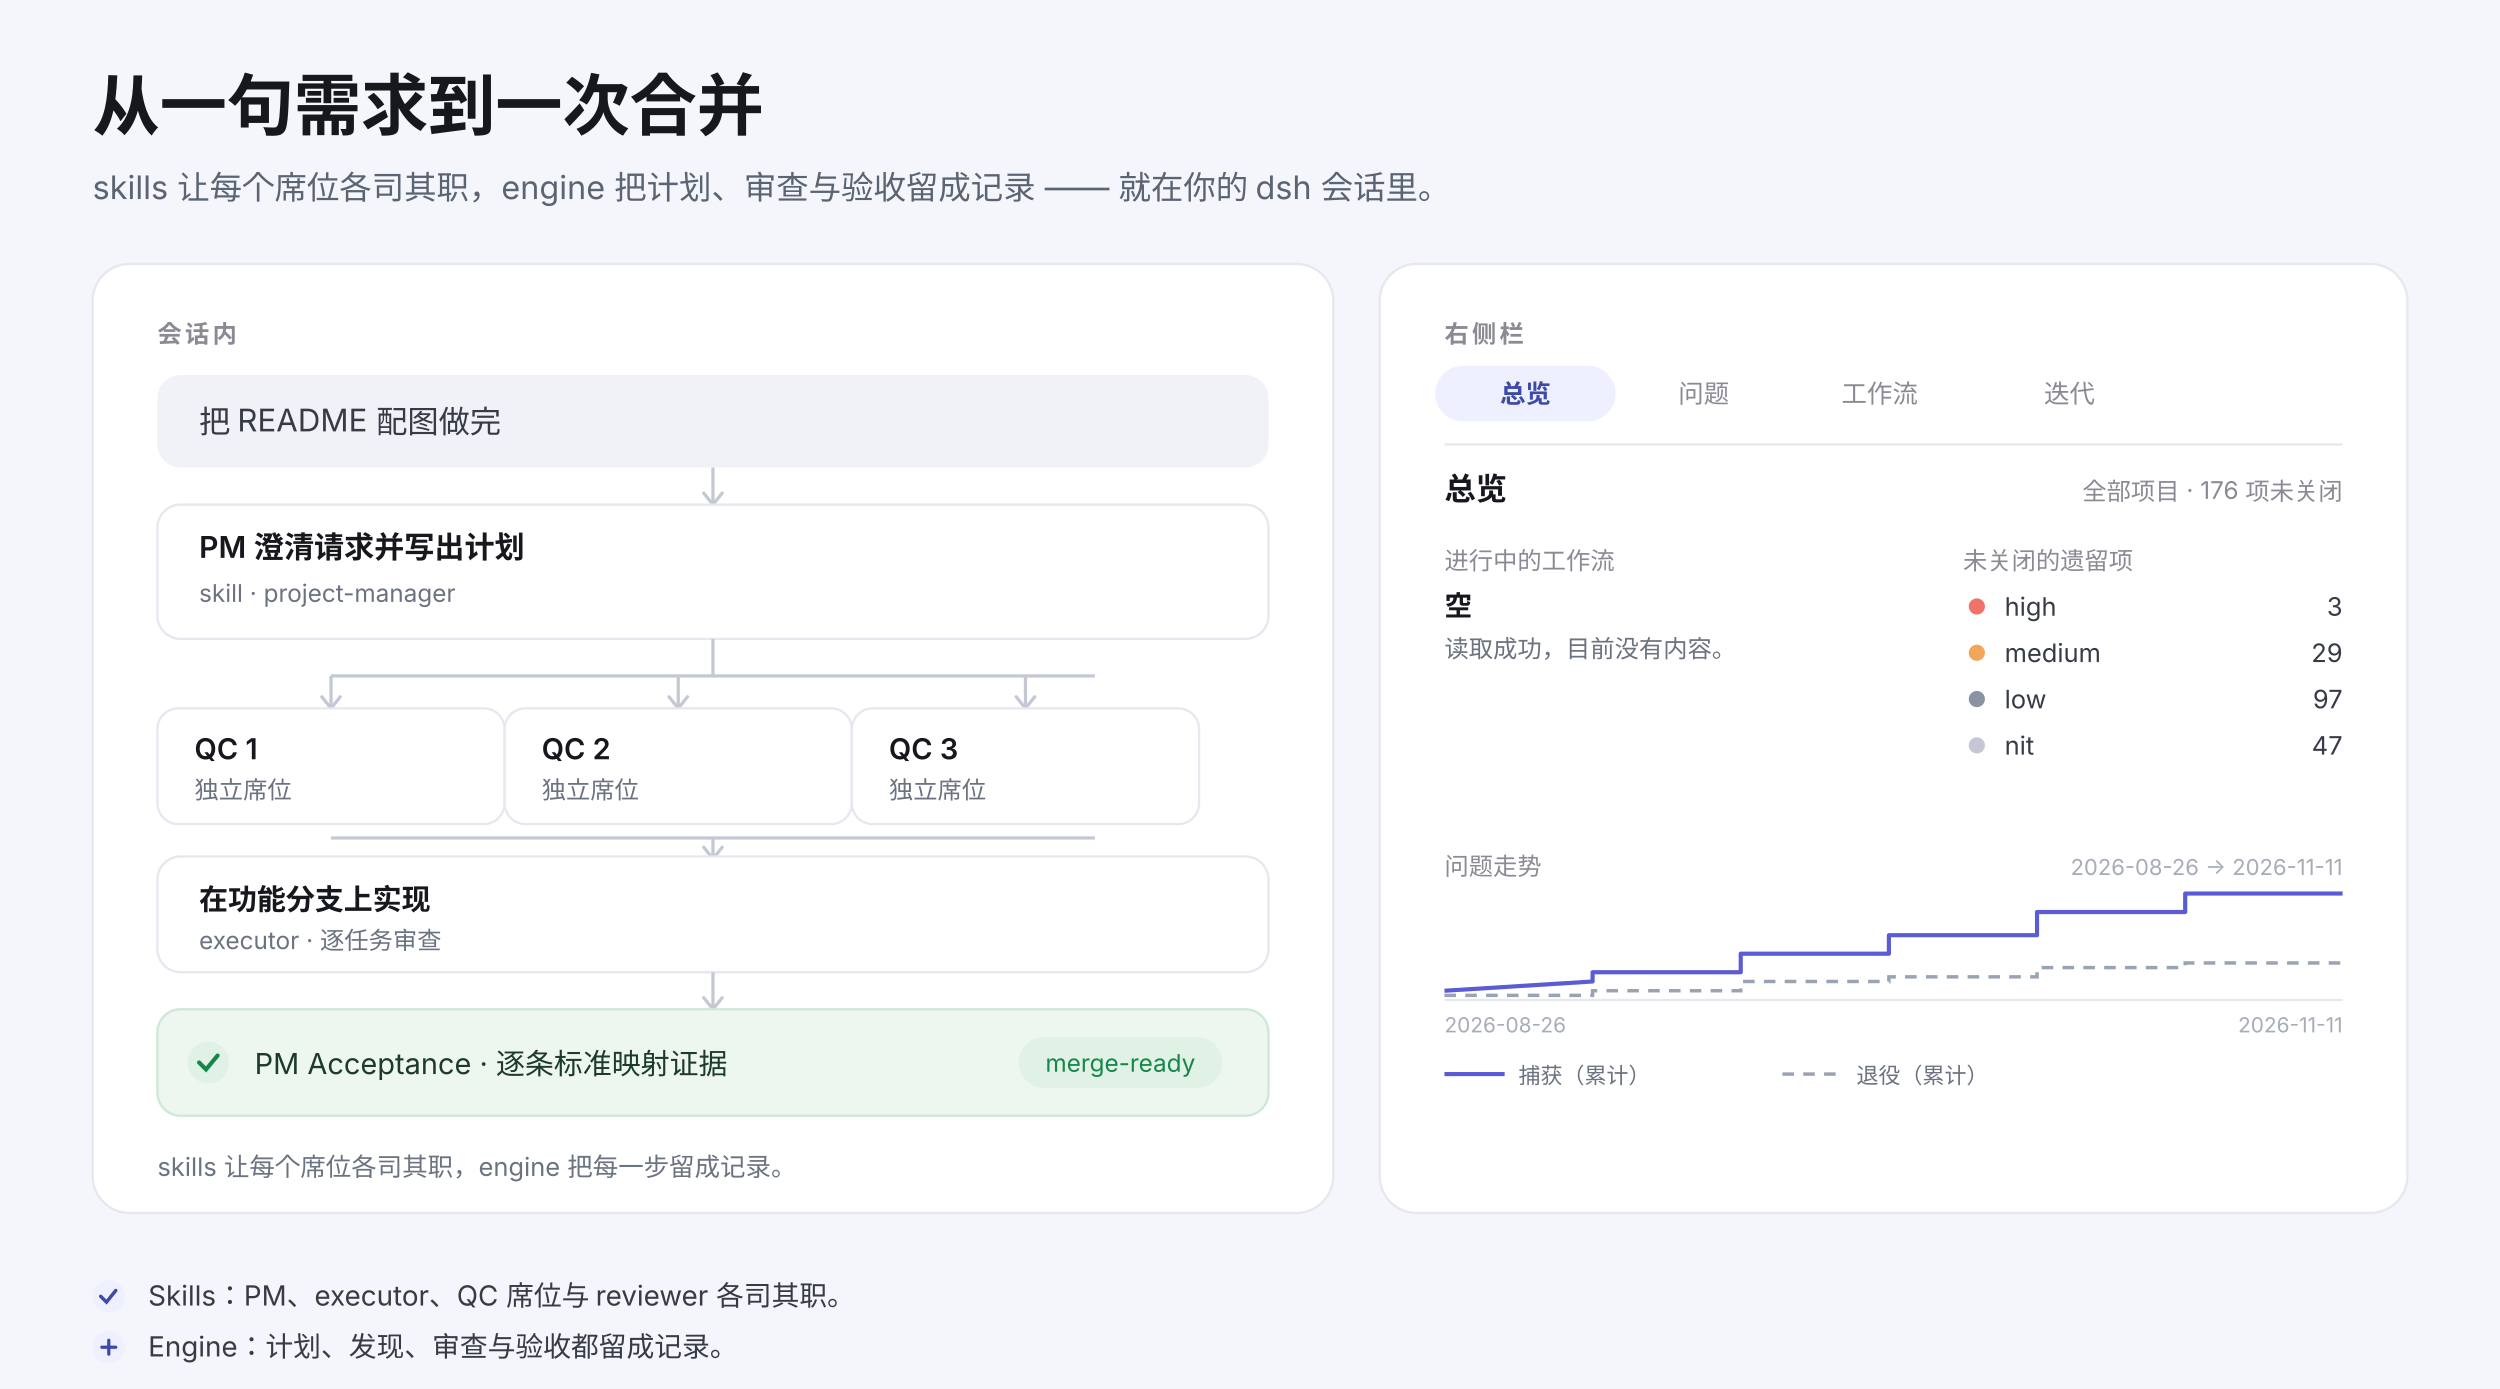
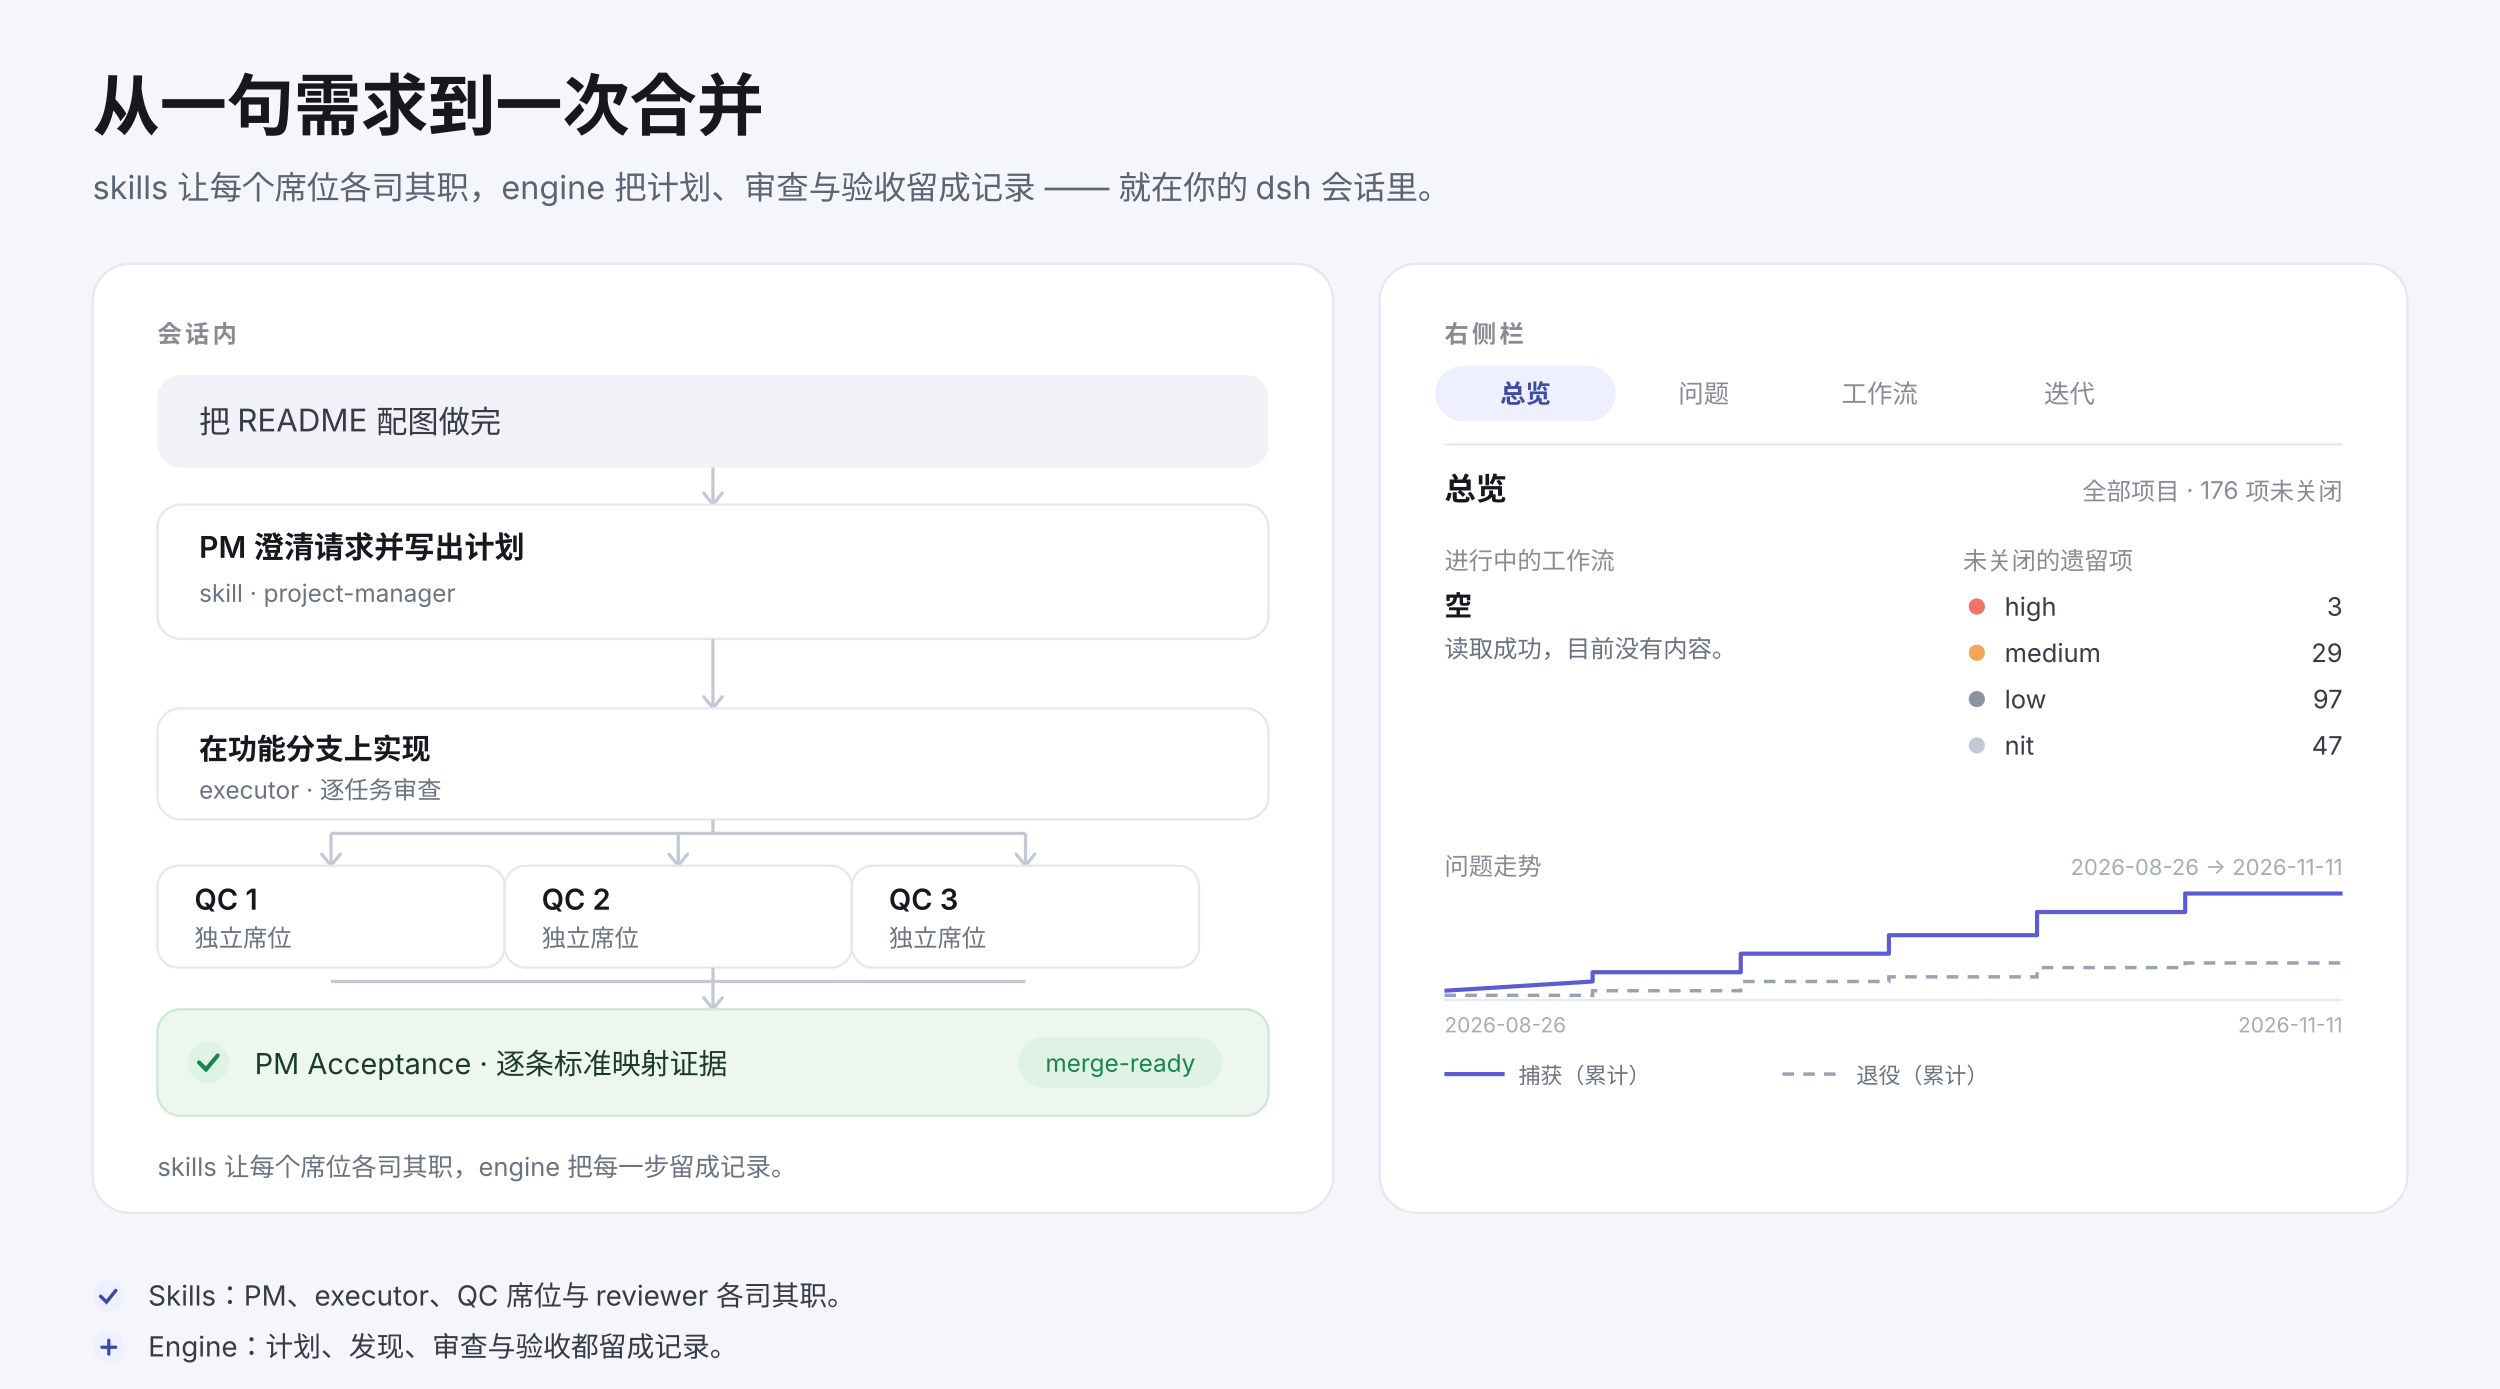
<svg xmlns="http://www.w3.org/2000/svg" width="1080" height="600" viewBox="0 0 1080 600" role="img" lang="zh-CN" aria-label="从一句需求到一次合并" font-family="-apple-system, 'SF Pro Text', 'Segoe UI', system-ui, 'PingFang SC', 'Microsoft YaHei', sans-serif">
  <rect width="1080" height="600" fill="#F5F6FC" />
  <text x="40" y="56" font-size="29" font-weight="600" fill="#16181D">从一句需求到一次合并</text>
  <text x="40" y="86" font-size="14" fill="#5B6472">skills 让每个席位各司其职，engine 把计划、审查与验收留成记录 —— 就在你的 dsh 会话里。</text>
  <rect x="40" y="114" width="536" height="410" rx="16" fill="#FFFFFF" stroke="#E6E7EF" />
  <text x="68" y="148" font-size="10.5" letter-spacing="1.4" font-weight="600" fill="#8A8A94">会话内</text>
  <rect x="68" y="162" width="480" height="40" rx="10" fill="#F1F2F8" />
  <text x="86" y="187" font-size="13.5" fill="#363B46">把 README 配图做完</text>
  <line x1="308" y1="202" x2="308" y2="218" stroke="#C3C8D4" stroke-width="1.4" />
  <path d="M304 213l4 5 4-5" stroke="#C3C8D4" stroke-width="1.4" fill="none" stroke-linecap="round" />
  <rect x="68" y="218" width="480" height="58" rx="10" fill="#FFFFFF" stroke="#E6E7EF" />
  <text x="86" y="241" font-size="13" font-weight="600" fill="#16181D">PM 澄清请求并写出计划</text>
  <text x="86" y="260" font-size="10.5" fill="#6B7280">skill · project-manager</text>
-   <line x1="308" y1="276" x2="308" y2="292" stroke="#C3C8D4" stroke-width="1.4" />
-   <line x1="143" y1="292" x2="473" y2="292" stroke="#C3C8D4" stroke-width="1.4" />
-   <line x1="143" y1="292" x2="143" y2="306" stroke="#C3C8D4" stroke-width="1.4" />
-   <path d="M139 301l4 5 4-5" stroke="#C3C8D4" stroke-width="1.4" fill="none" stroke-linecap="round" />
-   <rect x="68" y="306" width="150" height="50" rx="9" fill="#FFFFFF" stroke="#E6E7EF" />
-   <text x="84" y="328" font-size="12.5" font-weight="600" fill="#16181D">QC 1</text>
-   <text x="84" y="345" font-size="10.5" fill="#6B7280">独立席位</text>
-   <line x1="293" y1="292" x2="293" y2="306" stroke="#C3C8D4" stroke-width="1.4" />
-   <path d="M289 301l4 5 4-5" stroke="#C3C8D4" stroke-width="1.4" fill="none" stroke-linecap="round" />
-   <rect x="218" y="306" width="150" height="50" rx="9" fill="#FFFFFF" stroke="#E6E7EF" />
-   <text x="234" y="328" font-size="12.5" font-weight="600" fill="#16181D">QC 2</text>
-   <text x="234" y="345" font-size="10.5" fill="#6B7280">独立席位</text>
-   <line x1="443" y1="292" x2="443" y2="306" stroke="#C3C8D4" stroke-width="1.4" />
-   <path d="M439 301l4 5 4-5" stroke="#C3C8D4" stroke-width="1.4" fill="none" stroke-linecap="round" />
-   <rect x="368" y="306" width="150" height="50" rx="9" fill="#FFFFFF" stroke="#E6E7EF" />
-   <text x="384" y="328" font-size="12.5" font-weight="600" fill="#16181D">QC 3</text>
-   <text x="384" y="345" font-size="10.5" fill="#6B7280">独立席位</text>
-   <line x1="143" y1="362" x2="473" y2="362" stroke="#C3C8D4" stroke-width="1.4" />
-   <line x1="308" y1="362" x2="308" y2="370" stroke="#C3C8D4" stroke-width="1.4" />
-   <path d="M304 366l4 5 4-5" stroke="#C3C8D4" stroke-width="1.4" fill="none" stroke-linecap="round" />
-   <rect x="68" y="370" width="480" height="50" rx="10" fill="#FFFFFF" stroke="#E6E7EF" />
-   <text x="86" y="393" font-size="12.5" font-weight="600" fill="#16181D">在功能分支上实现</text>
-   <text x="86" y="410" font-size="10.5" fill="#6B7280">executor · 逐任务审查</text>
-   <line x1="308" y1="420" x2="308" y2="436" stroke="#C3C8D4" stroke-width="1.4" />
+   <line x1="308" y1="276" x2="308" y2="306" stroke="#C3C8D4" stroke-width="1.4" />
+   <path d="M304 301l4 5 4-5" stroke="#C3C8D4" stroke-width="1.4" fill="none" stroke-linecap="round" />
+   <rect x="68" y="306" width="480" height="48" rx="10" fill="#FFFFFF" stroke="#E6E7EF" />
+   <text x="86" y="328" font-size="12.5" font-weight="600" fill="#16181D">在功能分支上实现</text>
+   <text x="86" y="345" font-size="10.5" fill="#6B7280">executor · 逐任务审查</text>
+   <line x1="308" y1="354" x2="308" y2="360" stroke="#C3C8D4" stroke-width="1.4" />
+   <line x1="143" y1="360" x2="443" y2="360" stroke="#C3C8D4" stroke-width="1.4" />
+   <line x1="143" y1="360" x2="143" y2="374" stroke="#C3C8D4" stroke-width="1.4" />
+   <path d="M139 369l4 5 4-5" stroke="#C3C8D4" stroke-width="1.4" fill="none" stroke-linecap="round" />
+   <rect x="68" y="374" width="150" height="44" rx="9" fill="#FFFFFF" stroke="#E6E7EF" />
+   <text x="84" y="393" font-size="12.5" font-weight="600" fill="#16181D">QC 1</text>
+   <text x="84" y="409" font-size="10.5" fill="#6B7280">独立席位</text>
+   <line x1="293" y1="360" x2="293" y2="374" stroke="#C3C8D4" stroke-width="1.4" />
+   <path d="M289 369l4 5 4-5" stroke="#C3C8D4" stroke-width="1.4" fill="none" stroke-linecap="round" />
+   <rect x="218" y="374" width="150" height="44" rx="9" fill="#FFFFFF" stroke="#E6E7EF" />
+   <text x="234" y="393" font-size="12.5" font-weight="600" fill="#16181D">QC 2</text>
+   <text x="234" y="409" font-size="10.5" fill="#6B7280">独立席位</text>
+   <line x1="443" y1="360" x2="443" y2="374" stroke="#C3C8D4" stroke-width="1.4" />
+   <path d="M439 369l4 5 4-5" stroke="#C3C8D4" stroke-width="1.4" fill="none" stroke-linecap="round" />
+   <rect x="368" y="374" width="150" height="44" rx="9" fill="#FFFFFF" stroke="#E6E7EF" />
+   <text x="384" y="393" font-size="12.5" font-weight="600" fill="#16181D">QC 3</text>
+   <text x="384" y="409" font-size="10.5" fill="#6B7280">独立席位</text>
+   <line x1="143" y1="424" x2="443" y2="424" stroke="#C3C8D4" stroke-width="1.4" />
+   <line x1="308" y1="418" x2="308" y2="424" stroke="#C3C8D4" stroke-width="1.4" />
+   <line x1="308" y1="424" x2="308" y2="436" stroke="#C3C8D4" stroke-width="1.4" />
  <path d="M304 431l4 5 4-5" stroke="#C3C8D4" stroke-width="1.4" fill="none" stroke-linecap="round" />
  <rect x="68" y="436" width="480" height="46" rx="10" fill="#EDF7F0" stroke="#CDE8D6" />
  <circle cx="90" cy="459" r="9" fill="#DFF2E5" />
  <path d="M86 459l3 3 5-6" stroke="#17864A" stroke-width="1.8" fill="none" stroke-linecap="round" />
  <text x="110" y="464" font-size="12.5" fill="#1D3B29">PM Acceptance · 逐条标准映射证据</text>
  <rect x="440" y="448" width="88" height="22" rx="11" fill="#DFF2E5" />
  <text x="484" y="463" font-size="10.5" fill="#17864A" text-anchor="middle">merge-ready</text>
  <text x="68" y="508" font-size="11" fill="#6B7280">skills 让每个席位各司其职，engine 把每一步留成记录。</text>
  <rect x="596" y="114" width="444" height="410" rx="16" fill="#FFFFFF" stroke="#E6E7EF" />
  <text x="624" y="148" font-size="10.5" letter-spacing="1.4" font-weight="600" fill="#8A8A94">右侧栏</text>
  <rect x="620" y="158" width="78" height="24" rx="12" fill="#EEF0FF" />
  <text x="659" y="174" font-size="11" fill="#3D4AA8" text-anchor="middle" font-weight="600">总览</text>
  <rect x="706" y="158" width="60" height="24" rx="12" fill="transparent" />
  <text x="736" y="174" font-size="11" fill="#8A8A94" text-anchor="middle" font-weight="400">问题</text>
  <rect x="774" y="158" width="76" height="24" rx="12" fill="transparent" />
  <text x="812" y="174" font-size="11" fill="#8A8A94" text-anchor="middle" font-weight="400">工作流</text>
  <rect x="858" y="158" width="72" height="24" rx="12" fill="transparent" />
  <text x="894" y="174" font-size="11" fill="#8A8A94" text-anchor="middle" font-weight="400">迭代</text>
  <line x1="624" y1="192" x2="1012" y2="192" stroke="#E6E7EF" />
  <text x="624" y="216" font-size="13.5" font-weight="600" fill="#16181D">总览</text>
  <text x="1012" y="216" font-size="10.5" fill="#8A8A94" text-anchor="end">全部项目 · 176 项未关闭</text>
  <text x="624" y="246" font-size="10.5" fill="#8A8A94">进行中的工作流</text>
  <text x="624" y="266" font-size="12" font-weight="600" fill="#16181D">空</text>
  <text x="624" y="284" font-size="10.5" fill="#6B7280">读取成功，目前没有内容。</text>
  <text x="848" y="246" font-size="10.5" fill="#8A8A94">未关闭的遗留项</text>
  <circle cx="854" cy="262" r="3.5" fill="#F0736A" />
  <text x="866" y="266" font-size="11" fill="#363B46">high</text>
  <text x="1012" y="266" font-size="11" fill="#363B46" text-anchor="end">3</text>
  <circle cx="854" cy="282" r="3.5" fill="#F2A65A" />
  <text x="866" y="286" font-size="11" fill="#363B46">medium</text>
  <text x="1012" y="286" font-size="11" fill="#363B46" text-anchor="end">29</text>
  <circle cx="854" cy="302" r="3.5" fill="#8B93A3" />
  <text x="866" y="306" font-size="11" fill="#363B46">low</text>
  <text x="1012" y="306" font-size="11" fill="#363B46" text-anchor="end">97</text>
  <circle cx="854" cy="322" r="3.5" fill="#C3C8D4" />
  <text x="866" y="326" font-size="11" fill="#363B46">nit</text>
  <text x="1012" y="326" font-size="11" fill="#363B46" text-anchor="end">47</text>
  <text x="624" y="378" font-size="10.5" fill="#8A8A94">问题走势</text>
  <text x="1012" y="378" font-size="9.5" fill="#A6ACB8" text-anchor="end">2026-08-26 → 2026-11-11</text>
  <line x1="624" y1="432" x2="1012" y2="432" stroke="#E6E7EF" />
  <path d="M624 428 L688 424 L688 420 L752 420 L752 412 L816 412 L816 404 L880 404 L880 394 L944 394 L944 386 L1012 386" fill="none" stroke="#5B5BD6" stroke-width="1.8" stroke-linejoin="round" />
  <path d="M624 430 L688 430 L688 428 L752 428 L752 424 L816 424 L816 422 L880 422 L880 418 L944 418 L944 416 L1012 416" fill="none" stroke="#9AA3B2" stroke-width="1.5" stroke-dasharray="5 4" />
  <text x="624" y="446" font-size="9" fill="#A6ACB8">2026-08-26</text>
  <text x="1012" y="446" font-size="9" fill="#A6ACB8" text-anchor="end">2026-11-11</text>
  <line x1="624" y1="464" x2="650" y2="464" stroke="#5B5BD6" stroke-width="1.8" />
  <text x="656" y="468" font-size="9.5" fill="#6B7280">捕获（累计）</text>
  <line x1="770" y1="464" x2="796" y2="464" stroke="#9AA3B2" stroke-width="1.5" stroke-dasharray="5 4" />
  <text x="802" y="468" font-size="9.5" fill="#6B7280">退役（累计）</text>
  <circle cx="47" cy="560" r="7" fill="#EEF0FF" />
  <path d="M43.5 560l2.5 2.5 4-5" stroke="#3D4AA8" stroke-width="1.5" fill="none" stroke-linecap="round" />
  <text x="64" y="564" font-size="12" fill="#363B46">Skills：PM、executor、QC 席位与 reviewer 各司其职。</text>
  <circle cx="47" cy="582" r="7" fill="#EEF0FF" />
  <path d="M44 582h6M47 579v6" stroke="#3D4AA8" stroke-width="1.4" stroke-linecap="round" />
  <text x="64" y="586" font-size="12" fill="#363B46">Engine：计划、发现、审查与验收都留成记录。</text>
</svg>
